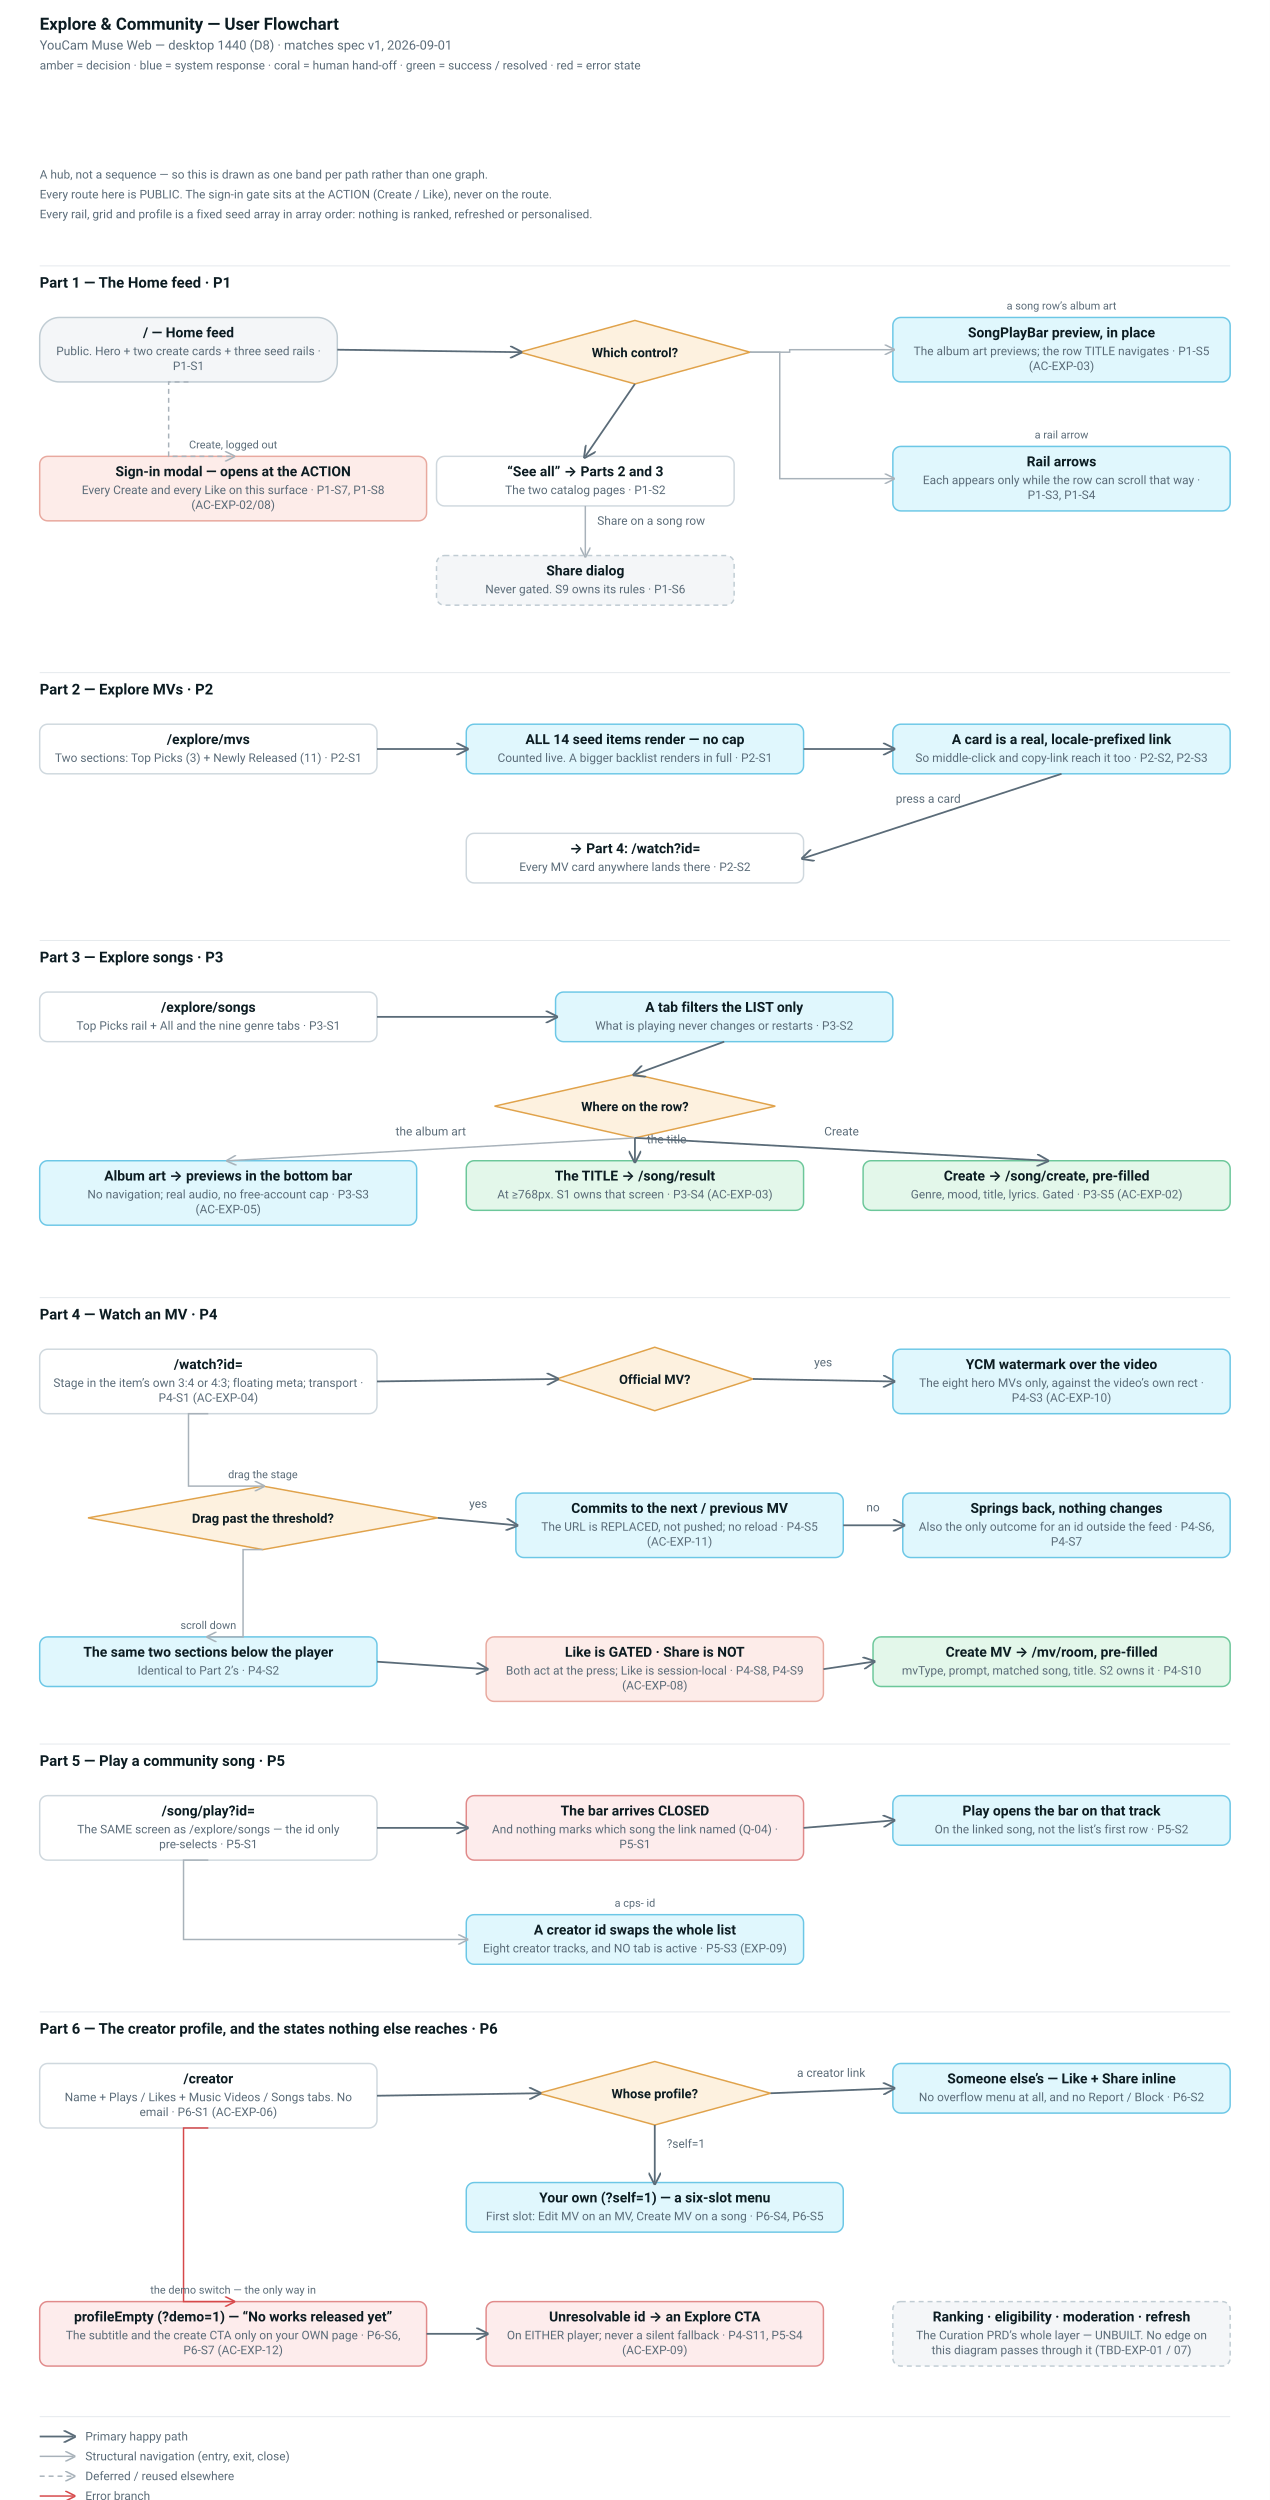
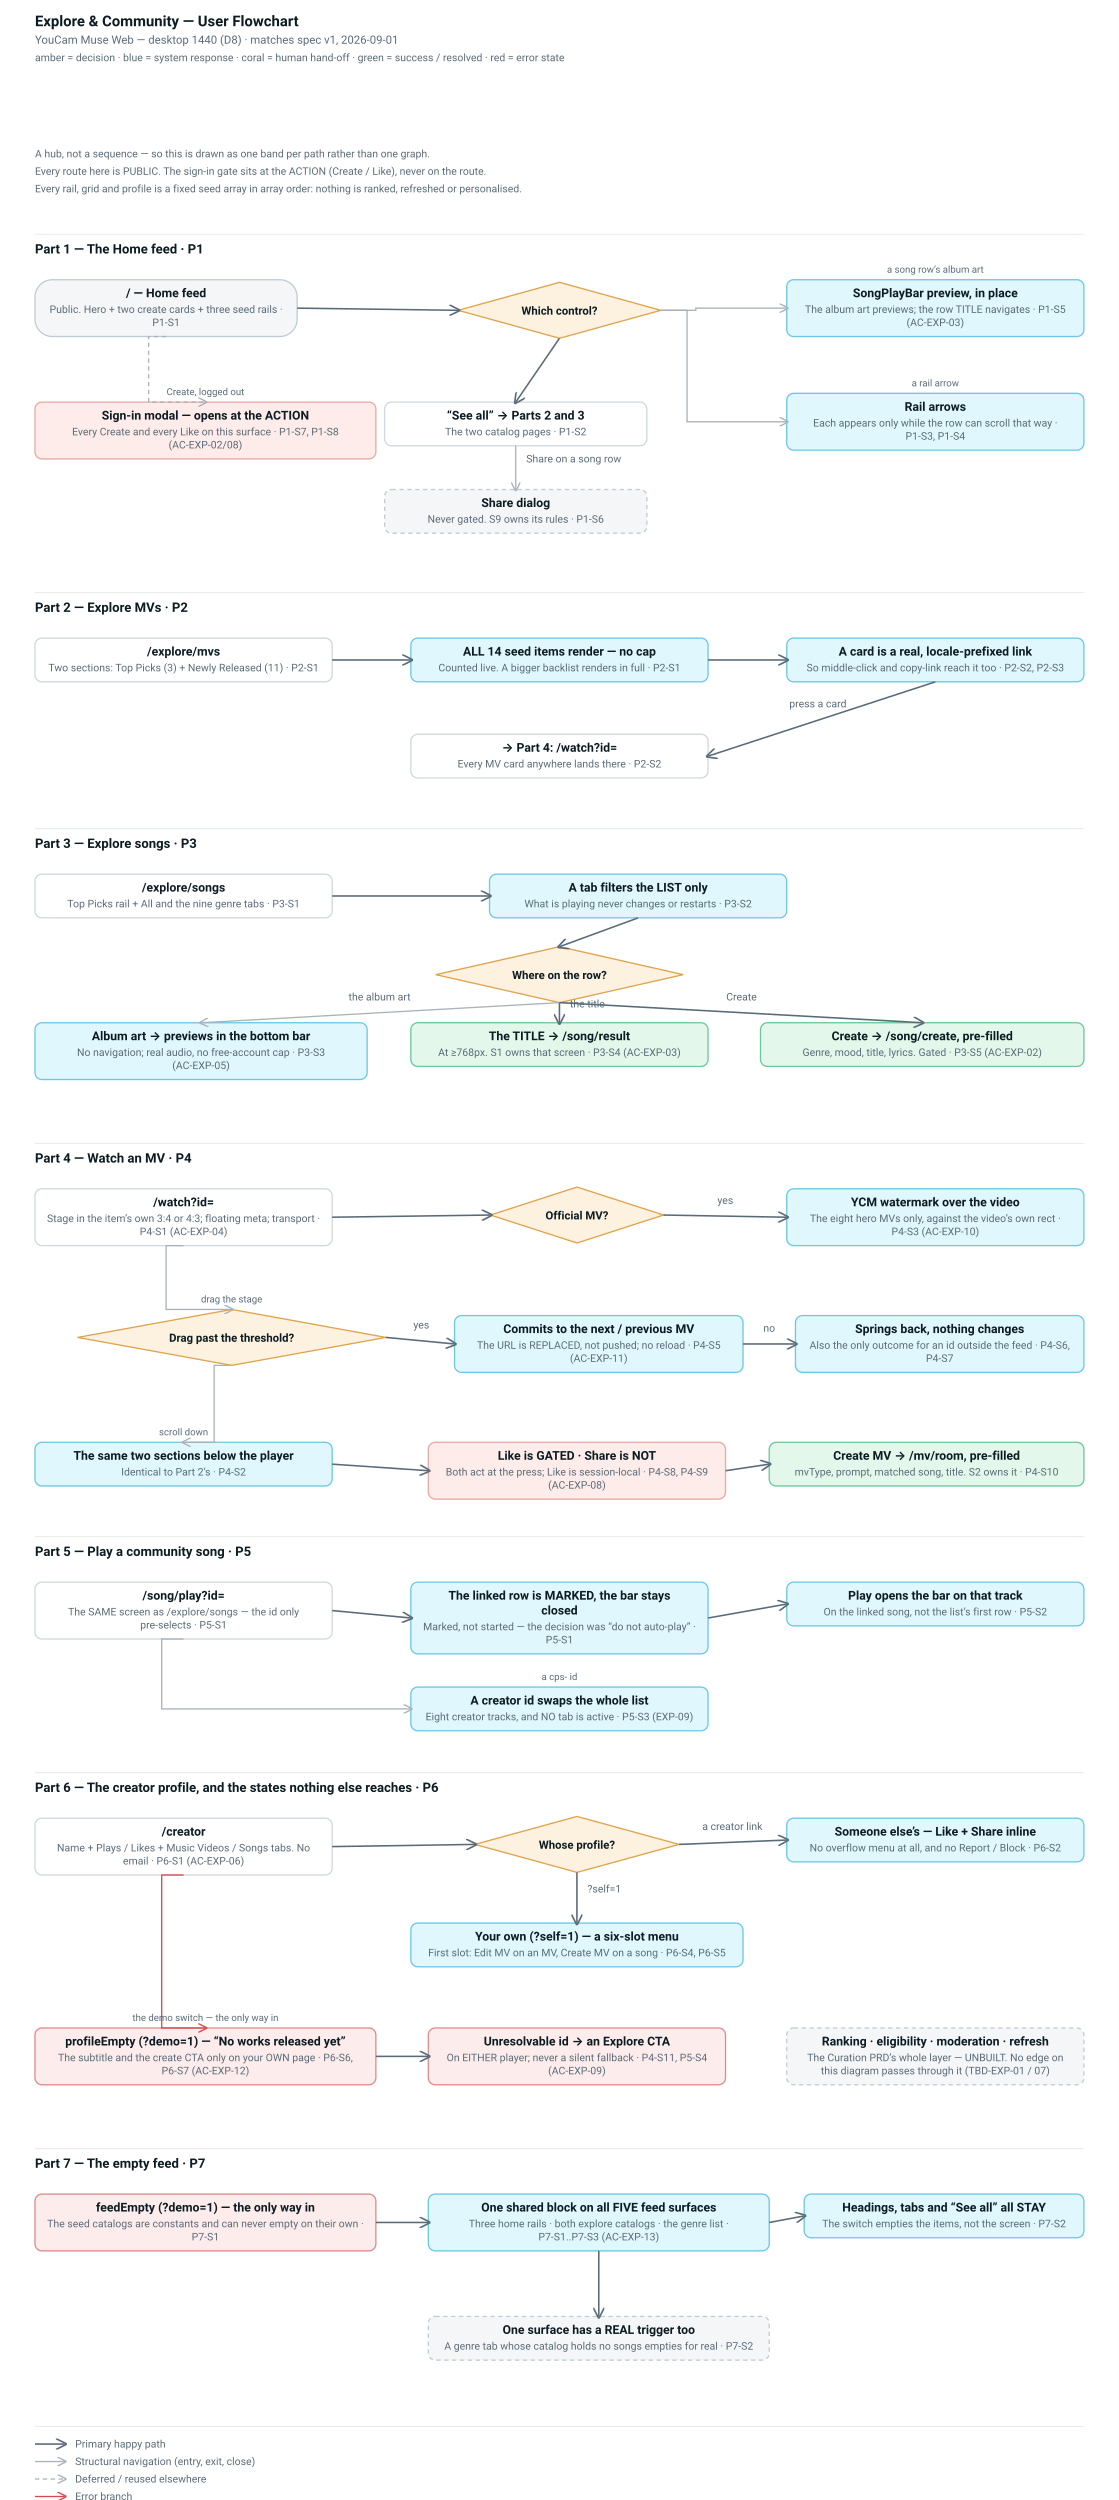
- <svg xmlns="http://www.w3.org/2000/svg" width="1280" height="2520" viewBox="0 0 1280 2520" font-family="-apple-system,BlinkMacSystemFont,'Segoe UI',Roboto,sans-serif" role="img">
+ <svg xmlns="http://www.w3.org/2000/svg" width="1280" height="2860" viewBox="0 0 1280 2860" font-family="-apple-system,BlinkMacSystemFont,'Segoe UI',Roboto,sans-serif" role="img">
  <defs>
    <marker id="fc-primary" viewBox="0 0 10 10" refX="8" refY="5" markerWidth="7" markerHeight="7" orient="auto-start-reverse">
      <path d="M0 0 L10 5 L0 10" fill="none" stroke="#5a6b78" stroke-width="1.5" />
    </marker>
    <marker id="fc-error" viewBox="0 0 10 10" refX="8" refY="5" markerWidth="7" markerHeight="7" orient="auto-start-reverse">
      <path d="M0 0 L10 5 L0 10" fill="none" stroke="#d6484a" stroke-width="1.5" />
    </marker>
    <marker id="fc-structural" viewBox="0 0 10 10" refX="8" refY="5" markerWidth="7" markerHeight="7" orient="auto-start-reverse">
      <path d="M0 0 L10 5 L0 10" fill="none" stroke="#a8b2ba" stroke-width="1.5" />
    </marker>
    <marker id="fc-deferred" viewBox="0 0 10 10" refX="8" refY="5" markerWidth="7" markerHeight="7" orient="auto-start-reverse">
      <path d="M0 0 L10 5 L0 10" fill="none" stroke="#a8b2ba" stroke-width="1.5" />
    </marker>
    <marker id="fc-retry" viewBox="0 0 10 10" refX="8" refY="5" markerWidth="7" markerHeight="7" orient="auto-start-reverse">
      <path d="M0 0 L10 5 L0 10" fill="none" stroke="#6cc7e6" stroke-width="1.5" />
    </marker>
  </defs>
-   <rect width="1280" height="2520" fill="#ffffff" />
+   <rect width="1280" height="2860" fill="#ffffff" />
  <text x="40" y="30" font-size="17" font-weight="700" fill="#0c1c22">Explore &amp; Community — User Flowchart</text>
  <text x="40" y="50" font-size="13" fill="#5a6b78">YouCam Muse Web — desktop 1440 (D8) · matches spec v1, 2026-09-01</text>
  <text x="40" y="70" font-size="12" fill="#5a6b78">amber = decision · blue = system response · coral = human hand-off · green = success / resolved · red = error state</text>
  <g transform="translate(0,80)">
    <text x="40" y="100" font-size="12" fill="#5a6b78">A hub, not a sequence — so this is drawn as one band per path rather than one graph.</text>
    <text x="40" y="120" font-size="12" fill="#5a6b78">Every route here is PUBLIC. The sign-in gate sits at the ACTION (Create / Like), never on the route.</text>
    <text x="40" y="140" font-size="12" fill="#5a6b78">Every rail, grid and profile is a fixed seed array in array order: nothing is ranked, refreshed or personalised.</text>
    <line x1="40" y1="188" x2="1240" y2="188" stroke="#e5e9ed" stroke-width="1" />
    <text x="40" y="210" font-size="15" font-weight="700" fill="#0c1c22">Part 1 — The Home feed  ·  P1</text>
    <rect x="40" y="240" width="300" height="65" rx="20" fill="#f4f6f8" stroke="#c0ccd3" stroke-width="1.5" />
    <text x="190" y="260" font-size="14" font-weight="700" fill="#0c1c22" text-anchor="middle">/ — Home feed</text>
    <text x="190" y="278" font-size="12" fill="#5a6b78" text-anchor="middle">Public. Hero + two create cards + three seed rails ·</text>
    <text x="190" y="293" font-size="12" fill="#5a6b78" text-anchor="middle">P1-S1</text>
    <polygon points="640,243 755.987,275 640,307 524.013,275" fill="#fdf1df" stroke="#e0a24a" stroke-width="1.5" />
    <text x="640" y="280" font-size="13" font-weight="700" fill="#0c1c22" text-anchor="middle">Which control?</text>
    <line x1="340" y1="272.5" x2="524.013" y2="275" stroke="#5a6b78" stroke-width="1.8" marker-end="url(#fc-primary)" />
    <rect x="900" y="240" width="340" height="65" rx="8" fill="#e0f7fd" stroke="#6cc7e6" stroke-width="1.5" />
    <text x="1070" y="260" font-size="14" font-weight="700" fill="#0c1c22" text-anchor="middle">SongPlayBar preview, in place</text>
    <text x="1070" y="278" font-size="12" fill="#5a6b78" text-anchor="middle">The album art previews; the row TITLE navigates · P1-S5</text>
    <text x="1070" y="293" font-size="12" fill="#5a6b78" text-anchor="middle">(AC-EXP-03)</text>
    <path d="M755.987 275 L795.987 275 L795.987 272.5 L900 272.5" fill="none" stroke="#a8b2ba" stroke-width="1.5" marker-end="url(#fc-structural)" />
    <text x="1070" y="232" font-size="11" fill="#5a6b78" text-anchor="middle">a song row’s album art</text>
    <rect x="440" y="380" width="300" height="50" rx="8" fill="#ffffff" stroke="#cfd8de" stroke-width="1.5" />
    <text x="590" y="400" font-size="14" font-weight="700" fill="#0c1c22" text-anchor="middle">“See all” → Parts 2 and 3</text>
    <text x="590" y="418" font-size="12" fill="#5a6b78" text-anchor="middle">The two catalog pages · P1-S2</text>
    <line x1="640" y1="307" x2="590" y2="380" stroke="#5a6b78" stroke-width="1.8" marker-end="url(#fc-primary)" />
    <rect x="900" y="370" width="340" height="65" rx="8" fill="#e0f7fd" stroke="#6cc7e6" stroke-width="1.5" />
    <text x="1070" y="390" font-size="14" font-weight="700" fill="#0c1c22" text-anchor="middle">Rail arrows</text>
    <text x="1070" y="408" font-size="12" fill="#5a6b78" text-anchor="middle">Each appears only while the row can scroll that way ·</text>
    <text x="1070" y="423" font-size="12" fill="#5a6b78" text-anchor="middle">P1-S3, P1-S4</text>
    <path d="M755.987 275 L785.987 275 L785.987 402.5 L900 402.5" fill="none" stroke="#a8b2ba" stroke-width="1.5" marker-end="url(#fc-structural)" />
    <text x="1070" y="362" font-size="11" fill="#5a6b78" text-anchor="middle">a rail arrow</text>
    <rect x="40" y="380" width="390" height="65" rx="8" fill="#fdece9" stroke="#e8a99f" stroke-width="1.5" />
    <text x="235" y="400" font-size="14" font-weight="700" fill="#0c1c22" text-anchor="middle">Sign-in modal — opens at the ACTION</text>
    <text x="235" y="418" font-size="12" fill="#5a6b78" text-anchor="middle">Every Create and every Like on this surface · P1-S7, P1-S8</text>
    <text x="235" y="433" font-size="12" fill="#5a6b78" text-anchor="middle">(AC-EXP-02/08)</text>
    <path d="M190 305 L170 305 L170 380 L235 380" fill="none" stroke="#a8b2ba" stroke-width="1.5" stroke-dasharray="5 4" marker-end="url(#fc-deferred)" />
    <text x="235" y="372" font-size="11" fill="#5a6b78" text-anchor="middle">Create, logged out</text>
    <rect x="440" y="480" width="300" height="50" rx="8" fill="#f4f6f8" stroke="#c0ccd3" stroke-width="1.5" stroke-dasharray="5 4" />
    <text x="590" y="500" font-size="14" font-weight="700" fill="#0c1c22" text-anchor="middle">Share dialog</text>
    <text x="590" y="518" font-size="12" fill="#5a6b78" text-anchor="middle">Never gated. S9 owns its rules · P1-S6</text>
    <line x1="590" y1="430" x2="590" y2="480" stroke="#a8b2ba" stroke-width="1.5" marker-end="url(#fc-structural)" />
    <text x="602" y="449" font-size="12" fill="#5a6b78" text-anchor="start">Share on a song row</text>
    <line x1="40" y1="598" x2="1240" y2="598" stroke="#e5e9ed" stroke-width="1" />
    <text x="40" y="620" font-size="15" font-weight="700" fill="#0c1c22">Part 2 — Explore MVs  ·  P2</text>
    <rect x="40" y="650" width="340" height="50" rx="8" fill="#ffffff" stroke="#cfd8de" stroke-width="1.5" />
    <text x="210" y="670" font-size="14" font-weight="700" fill="#0c1c22" text-anchor="middle">/explore/mvs</text>
    <text x="210" y="688" font-size="12" fill="#5a6b78" text-anchor="middle">Two sections: Top Picks (3) + Newly Released (11) · P2-S1</text>
    <rect x="470" y="650" width="340" height="50" rx="8" fill="#e0f7fd" stroke="#6cc7e6" stroke-width="1.5" />
    <text x="640" y="670" font-size="14" font-weight="700" fill="#0c1c22" text-anchor="middle">ALL 14 seed items render — no cap</text>
    <text x="640" y="688" font-size="12" fill="#5a6b78" text-anchor="middle">Counted live. A bigger backlist renders in full · P2-S1</text>
    <line x1="380" y1="675" x2="470" y2="675" stroke="#5a6b78" stroke-width="1.8" marker-end="url(#fc-primary)" />
    <rect x="900" y="650" width="340" height="50" rx="8" fill="#e0f7fd" stroke="#6cc7e6" stroke-width="1.5" />
    <text x="1070" y="670" font-size="14" font-weight="700" fill="#0c1c22" text-anchor="middle">A card is a real, locale-prefixed link</text>
    <text x="1070" y="688" font-size="12" fill="#5a6b78" text-anchor="middle">So middle-click and copy-link reach it too · P2-S2, P2-S3</text>
    <line x1="810" y1="675" x2="900" y2="675" stroke="#5a6b78" stroke-width="1.8" marker-end="url(#fc-primary)" />
    <rect x="470" y="760" width="340" height="50" rx="8" fill="#ffffff" stroke="#cfd8de" stroke-width="1.5" />
    <text x="640" y="780" font-size="14" font-weight="700" fill="#0c1c22" text-anchor="middle">→ Part 4: /watch?id=</text>
    <text x="640" y="798" font-size="12" fill="#5a6b78" text-anchor="middle">Every MV card anywhere lands there · P2-S2</text>
    <line x1="1070" y1="700" x2="810" y2="785" stroke="#5a6b78" stroke-width="1.8" marker-end="url(#fc-primary)" />
    <text x="935.65" y="729.193" font-size="12" fill="#5a6b78" text-anchor="middle">press a card</text>
    <line x1="40" y1="868" x2="1240" y2="868" stroke="#e5e9ed" stroke-width="1" />
    <text x="40" y="890" font-size="15" font-weight="700" fill="#0c1c22">Part 3 — Explore songs  ·  P3</text>
    <rect x="40" y="920" width="340" height="50" rx="8" fill="#ffffff" stroke="#cfd8de" stroke-width="1.5" />
    <text x="210" y="940" font-size="14" font-weight="700" fill="#0c1c22" text-anchor="middle">/explore/songs</text>
    <text x="210" y="958" font-size="12" fill="#5a6b78" text-anchor="middle">Top Picks rail + All and the nine genre tabs · P3-S1</text>
    <rect x="560" y="920" width="340" height="50" rx="8" fill="#e0f7fd" stroke="#6cc7e6" stroke-width="1.5" />
    <text x="730" y="940" font-size="14" font-weight="700" fill="#0c1c22" text-anchor="middle">A tab filters the LIST only</text>
    <text x="730" y="958" font-size="12" fill="#5a6b78" text-anchor="middle">What is playing never changes or restarts · P3-S2</text>
    <line x1="380" y1="945" x2="560" y2="945" stroke="#5a6b78" stroke-width="1.8" marker-end="url(#fc-primary)" />
    <polygon points="640,1003 781.512,1035 640,1067 498.488,1035" fill="#fdf1df" stroke="#e0a24a" stroke-width="1.5" />
    <text x="640" y="1040" font-size="13" font-weight="700" fill="#0c1c22" text-anchor="middle">Where on the row?</text>
    <line x1="730" y1="970" x2="640" y2="1003" stroke="#5a6b78" stroke-width="1.8" marker-end="url(#fc-primary)" />
    <rect x="40" y="1090" width="380" height="65" rx="8" fill="#e0f7fd" stroke="#6cc7e6" stroke-width="1.5" />
    <text x="230" y="1110" font-size="14" font-weight="700" fill="#0c1c22" text-anchor="middle">Album art → previews in the bottom bar</text>
    <text x="230" y="1128" font-size="12" fill="#5a6b78" text-anchor="middle">No navigation; real audio, no free-account cap · P3-S3</text>
    <text x="230" y="1143" font-size="12" fill="#5a6b78" text-anchor="middle">(AC-EXP-05)</text>
    <line x1="640" y1="1067" x2="230" y2="1090" stroke="#a8b2ba" stroke-width="1.5" marker-end="url(#fc-structural)" />
    <text x="434.216" y="1064.52" font-size="12" fill="#5a6b78" text-anchor="middle">the album art</text>
    <rect x="470" y="1090" width="340" height="50" rx="8" fill="#e3f7ea" stroke="#6cc79a" stroke-width="1.5" />
    <text x="640" y="1110" font-size="14" font-weight="700" fill="#0c1c22" text-anchor="middle">The TITLE → /song/result</text>
    <text x="640" y="1128" font-size="12" fill="#5a6b78" text-anchor="middle">At ≥768px. S1 owns that screen · P3-S4 (AC-EXP-03)</text>
    <line x1="640" y1="1067" x2="640" y2="1090" stroke="#5a6b78" stroke-width="1.8" marker-end="url(#fc-primary)" />
    <text x="652" y="1072.5" font-size="12" fill="#5a6b78" text-anchor="start">the title</text>
    <rect x="870" y="1090" width="370" height="50" rx="8" fill="#e3f7ea" stroke="#6cc79a" stroke-width="1.5" />
    <text x="1055" y="1110" font-size="14" font-weight="700" fill="#0c1c22" text-anchor="middle">Create → /song/create, pre-filled</text>
    <text x="1055" y="1128" font-size="12" fill="#5a6b78" text-anchor="middle">Genre, mood, title, lyrics. Gated · P3-S5 (AC-EXP-02)</text>
    <line x1="640" y1="1067" x2="1055" y2="1090" stroke="#5a6b78" stroke-width="1.8" marker-end="url(#fc-primary)" />
    <text x="848.275" y="1064.52" font-size="12" fill="#5a6b78" text-anchor="middle">Create</text>
    <line x1="40" y1="1228" x2="1240" y2="1228" stroke="#e5e9ed" stroke-width="1" />
    <text x="40" y="1250" font-size="15" font-weight="700" fill="#0c1c22">Part 4 — Watch an MV  ·  P4</text>
    <rect x="40" y="1280" width="340" height="65" rx="8" fill="#ffffff" stroke="#cfd8de" stroke-width="1.5" />
    <text x="210" y="1300" font-size="14" font-weight="700" fill="#0c1c22" text-anchor="middle">/watch?id=</text>
    <text x="210" y="1318" font-size="12" fill="#5a6b78" text-anchor="middle">Stage in the item’s own 3:4 or 4:3; floating meta; transport ·</text>
    <text x="210" y="1333" font-size="12" fill="#5a6b78" text-anchor="middle">P4-S1 (AC-EXP-04)</text>
    <polygon points="660,1278 758.975,1310 660,1342 561.025,1310" fill="#fdf1df" stroke="#e0a24a" stroke-width="1.5" />
    <text x="660" y="1315" font-size="13" font-weight="700" fill="#0c1c22" text-anchor="middle">Official MV?</text>
    <line x1="380" y1="1312.5" x2="561.025" y2="1310" stroke="#5a6b78" stroke-width="1.8" marker-end="url(#fc-primary)" />
    <rect x="900" y="1280" width="340" height="65" rx="8" fill="#e0f7fd" stroke="#6cc7e6" stroke-width="1.5" />
    <text x="1070" y="1300" font-size="14" font-weight="700" fill="#0c1c22" text-anchor="middle">YCM watermark over the video</text>
    <text x="1070" y="1318" font-size="12" fill="#5a6b78" text-anchor="middle">The eight hero MVs only, against the video’s own rect ·</text>
    <text x="1070" y="1333" font-size="12" fill="#5a6b78" text-anchor="middle">P4-S3 (AC-EXP-10)</text>
    <line x1="758.975" y1="1310" x2="900" y2="1312.5" stroke="#5a6b78" stroke-width="1.8" marker-end="url(#fc-primary)" />
    <text x="829.736" y="1297.25" font-size="12" fill="#5a6b78" text-anchor="middle">yes</text>
    <polygon points="265,1418 441.315,1450 265,1482 88.686,1450" fill="#fdf1df" stroke="#e0a24a" stroke-width="1.5" />
    <text x="265" y="1455" font-size="13" font-weight="700" fill="#0c1c22" text-anchor="middle">Drag past the threshold?</text>
    <path d="M210 1345 L190 1345 L190 1418 L265 1418" fill="none" stroke="#a8b2ba" stroke-width="1.5" marker-end="url(#fc-structural)" />
    <text x="265" y="1410" font-size="11" fill="#5a6b78" text-anchor="middle">drag the stage</text>
    <rect x="520" y="1425" width="330" height="65" rx="8" fill="#e0f7fd" stroke="#6cc7e6" stroke-width="1.5" />
    <text x="685" y="1445" font-size="14" font-weight="700" fill="#0c1c22" text-anchor="middle">Commits to the next / previous MV</text>
    <text x="685" y="1463" font-size="12" fill="#5a6b78" text-anchor="middle">The URL is REPLACED, not pushed; no reload · P4-S5</text>
    <text x="685" y="1478" font-size="12" fill="#5a6b78" text-anchor="middle">(AC-EXP-11)</text>
    <line x1="441.315" y1="1450" x2="520" y2="1457.5" stroke="#5a6b78" stroke-width="1.8" marker-end="url(#fc-primary)" />
    <text x="481.986" y="1439.81" font-size="12" fill="#5a6b78" text-anchor="middle">yes</text>
    <rect x="910" y="1425" width="330" height="65" rx="8" fill="#e0f7fd" stroke="#6cc7e6" stroke-width="1.5" />
    <text x="1075" y="1445" font-size="14" font-weight="700" fill="#0c1c22" text-anchor="middle">Springs back, nothing changes</text>
    <text x="1075" y="1463" font-size="12" fill="#5a6b78" text-anchor="middle">Also the only outcome for an id outside the feed · P4-S6,</text>
    <text x="1075" y="1478" font-size="12" fill="#5a6b78" text-anchor="middle">P4-S7</text>
    <line x1="850" y1="1457.5" x2="910" y2="1457.5" stroke="#5a6b78" stroke-width="1.8" marker-end="url(#fc-primary)" />
    <text x="880" y="1443.5" font-size="12" fill="#5a6b78" text-anchor="middle">no</text>
    <rect x="40" y="1570" width="340" height="50" rx="8" fill="#e0f7fd" stroke="#6cc7e6" stroke-width="1.5" />
    <text x="210" y="1590" font-size="14" font-weight="700" fill="#0c1c22" text-anchor="middle">The same two sections below the player</text>
    <text x="210" y="1608" font-size="12" fill="#5a6b78" text-anchor="middle">Identical to Part 2’s · P4-S2</text>
    <path d="M265 1482 L245 1482 L245 1570 L210 1570" fill="none" stroke="#a8b2ba" stroke-width="1.5" marker-end="url(#fc-structural)" />
    <text x="210" y="1562" font-size="11" fill="#5a6b78" text-anchor="middle">scroll down</text>
    <rect x="490" y="1570" width="340" height="65" rx="8" fill="#fdece9" stroke="#e8a99f" stroke-width="1.5" />
    <text x="660" y="1590" font-size="14" font-weight="700" fill="#0c1c22" text-anchor="middle">Like is GATED · Share is NOT</text>
    <text x="660" y="1608" font-size="12" fill="#5a6b78" text-anchor="middle">Both act at the press; Like is session-local · P4-S8, P4-S9</text>
    <text x="660" y="1623" font-size="12" fill="#5a6b78" text-anchor="middle">(AC-EXP-08)</text>
    <line x1="380" y1="1595" x2="490" y2="1602.5" stroke="#5a6b78" stroke-width="1.8" marker-end="url(#fc-primary)" />
    <rect x="880" y="1570" width="360" height="50" rx="8" fill="#e3f7ea" stroke="#6cc79a" stroke-width="1.5" />
    <text x="1060" y="1590" font-size="14" font-weight="700" fill="#0c1c22" text-anchor="middle">Create MV → /mv/room, pre-filled</text>
    <text x="1060" y="1608" font-size="12" fill="#5a6b78" text-anchor="middle">mvType, prompt, matched song, title. S2 owns it · P4-S10</text>
    <line x1="830" y1="1602.5" x2="880" y2="1595" stroke="#5a6b78" stroke-width="1.8" marker-end="url(#fc-primary)" />
    <line x1="40" y1="1678" x2="1240" y2="1678" stroke="#e5e9ed" stroke-width="1" />
    <text x="40" y="1700" font-size="15" font-weight="700" fill="#0c1c22">Part 5 — Play a community song  ·  P5</text>
    <rect x="40" y="1730" width="340" height="65" rx="8" fill="#ffffff" stroke="#cfd8de" stroke-width="1.5" />
    <text x="210" y="1750" font-size="14" font-weight="700" fill="#0c1c22" text-anchor="middle">/song/play?id=</text>
    <text x="210" y="1768" font-size="12" fill="#5a6b78" text-anchor="middle">The SAME screen as /explore/songs — the id only</text>
    <text x="210" y="1783" font-size="12" fill="#5a6b78" text-anchor="middle">pre-selects · P5-S1</text>
-     <rect x="470" y="1730" width="340" height="65" rx="8" fill="#fdecec" stroke="#e08a8a" stroke-width="1.5" />
-     <text x="640" y="1750" font-size="14" font-weight="700" fill="#0c1c22" text-anchor="middle">The bar arrives CLOSED</text>
-     <text x="640" y="1768" font-size="12" fill="#5a6b78" text-anchor="middle">And nothing marks which song the link named (Q-04) ·</text>
-     <text x="640" y="1783" font-size="12" fill="#5a6b78" text-anchor="middle">P5-S1</text>
-     <line x1="380" y1="1762.5" x2="470" y2="1762.5" stroke="#5a6b78" stroke-width="1.8" marker-end="url(#fc-primary)" />
+     <rect x="470" y="1730" width="340" height="82" rx="8" fill="#e0f7fd" stroke="#6cc7e6" stroke-width="1.5" />
+     <text x="640" y="1750" font-size="14" font-weight="700" fill="#0c1c22" text-anchor="middle">The linked row is MARKED, the bar stays</text>
+     <text x="640" y="1767" font-size="14" font-weight="700" fill="#0c1c22" text-anchor="middle">closed</text>
+     <text x="640" y="1785" font-size="12" fill="#5a6b78" text-anchor="middle">Marked, not started — the decision was “do not auto-play” ·</text>
+     <text x="640" y="1800" font-size="12" fill="#5a6b78" text-anchor="middle">P5-S1</text>
+     <line x1="380" y1="1762.5" x2="470" y2="1771" stroke="#5a6b78" stroke-width="1.8" marker-end="url(#fc-primary)" />
    <rect x="900" y="1730" width="340" height="50" rx="8" fill="#e0f7fd" stroke="#6cc7e6" stroke-width="1.5" />
    <text x="1070" y="1750" font-size="14" font-weight="700" fill="#0c1c22" text-anchor="middle">Play opens the bar on that track</text>
    <text x="1070" y="1768" font-size="12" fill="#5a6b78" text-anchor="middle">On the linked song, not the list’s first row · P5-S2</text>
-     <line x1="810" y1="1762.5" x2="900" y2="1755" stroke="#5a6b78" stroke-width="1.8" marker-end="url(#fc-primary)" />
+     <line x1="810" y1="1771" x2="900" y2="1755" stroke="#5a6b78" stroke-width="1.8" marker-end="url(#fc-primary)" />
    <rect x="470" y="1850" width="340" height="50" rx="8" fill="#e0f7fd" stroke="#6cc7e6" stroke-width="1.5" />
    <text x="640" y="1870" font-size="14" font-weight="700" fill="#0c1c22" text-anchor="middle">A creator id swaps the whole list</text>
    <text x="640" y="1888" font-size="12" fill="#5a6b78" text-anchor="middle">Eight creator tracks, and NO tab is active · P5-S3 (EXP-09)</text>
    <path d="M210 1795 L185 1795 L185 1875 L470 1875" fill="none" stroke="#a8b2ba" stroke-width="1.5" marker-end="url(#fc-structural)" />
    <text x="640" y="1842" font-size="11" fill="#5a6b78" text-anchor="middle">a cps- id</text>
    <line x1="40" y1="1948" x2="1240" y2="1948" stroke="#e5e9ed" stroke-width="1" />
    <text x="40" y="1970" font-size="15" font-weight="700" fill="#0c1c22">Part 6 — The creator profile, and the states nothing else reaches  ·  P6</text>
    <rect x="40" y="2000" width="340" height="65" rx="8" fill="#ffffff" stroke="#cfd8de" stroke-width="1.5" />
    <text x="210" y="2020" font-size="14" font-weight="700" fill="#0c1c22" text-anchor="middle">/creator</text>
    <text x="210" y="2038" font-size="12" fill="#5a6b78" text-anchor="middle">Name + Plays / Likes + Music Videos / Songs tabs. No</text>
    <text x="210" y="2053" font-size="12" fill="#5a6b78" text-anchor="middle">email · P6-S1 (AC-EXP-06)</text>
    <polygon points="660,1998 776.766,2030 660,2062 543.234,2030" fill="#fdf1df" stroke="#e0a24a" stroke-width="1.5" />
    <text x="660" y="2035" font-size="13" font-weight="700" fill="#0c1c22" text-anchor="middle">Whose profile?</text>
    <line x1="380" y1="2032.5" x2="543.234" y2="2030" stroke="#5a6b78" stroke-width="1.8" marker-end="url(#fc-primary)" />
    <rect x="900" y="2000" width="340" height="50" rx="8" fill="#e0f7fd" stroke="#6cc7e6" stroke-width="1.5" />
    <text x="1070" y="2020" font-size="14" font-weight="700" fill="#0c1c22" text-anchor="middle">Someone else’s — Like + Share inline</text>
    <text x="1070" y="2038" font-size="12" fill="#5a6b78" text-anchor="middle">No overflow menu at all, and no Report / Block · P6-S2</text>
    <line x1="776.766" y1="2030" x2="900" y2="2025" stroke="#5a6b78" stroke-width="1.8" marker-end="url(#fc-primary)" />
    <text x="837.815" y="2013.51" font-size="12" fill="#5a6b78" text-anchor="middle">a creator link</text>
    <rect x="470" y="2120" width="380" height="50" rx="8" fill="#e0f7fd" stroke="#6cc7e6" stroke-width="1.5" />
    <text x="660" y="2140" font-size="14" font-weight="700" fill="#0c1c22" text-anchor="middle">Your own (?self=1) — a six-slot menu</text>
    <text x="660" y="2158" font-size="12" fill="#5a6b78" text-anchor="middle">First slot: Edit MV on an MV, Create MV on a song · P6-S4, P6-S5</text>
    <line x1="660" y1="2062" x2="660" y2="2120" stroke="#5a6b78" stroke-width="1.8" marker-end="url(#fc-primary)" />
    <text x="672" y="2085" font-size="12" fill="#5a6b78" text-anchor="start">?self=1</text>
    <rect x="40" y="2240" width="390" height="65" rx="8" fill="#fdecec" stroke="#e08a8a" stroke-width="1.5" />
    <text x="235" y="2260" font-size="14" font-weight="700" fill="#0c1c22" text-anchor="middle">profileEmpty (?demo=1) — “No works released yet”</text>
    <text x="235" y="2278" font-size="12" fill="#5a6b78" text-anchor="middle">The subtitle and the create CTA only on your OWN page · P6-S6,</text>
    <text x="235" y="2293" font-size="12" fill="#5a6b78" text-anchor="middle">P6-S7 (AC-EXP-12)</text>
    <path d="M210 2065 L185 2065 L185 2240 L235 2240" fill="none" stroke="#d6484a" stroke-width="1.5" marker-end="url(#fc-error)" />
    <text x="235" y="2232" font-size="11" fill="#5a6b78" text-anchor="middle">the demo switch — the only way in</text>
    <rect x="490" y="2240" width="340" height="65" rx="8" fill="#fdecec" stroke="#e08a8a" stroke-width="1.5" />
    <text x="660" y="2260" font-size="14" font-weight="700" fill="#0c1c22" text-anchor="middle">Unresolvable id → an Explore CTA</text>
    <text x="660" y="2278" font-size="12" fill="#5a6b78" text-anchor="middle">On EITHER player; never a silent fallback · P4-S11, P5-S4</text>
    <text x="660" y="2293" font-size="12" fill="#5a6b78" text-anchor="middle">(AC-EXP-09)</text>
    <line x1="430" y1="2272.5" x2="490" y2="2272.5" stroke="#5a6b78" stroke-width="1.8" marker-end="url(#fc-primary)" />
    <rect x="900" y="2240" width="340" height="65" rx="8" fill="#f4f6f8" stroke="#c0ccd3" stroke-width="1.5" stroke-dasharray="5 4" />
    <text x="1070" y="2260" font-size="14" font-weight="700" fill="#0c1c22" text-anchor="middle">Ranking · eligibility · moderation · refresh</text>
    <text x="1070" y="2278" font-size="12" fill="#5a6b78" text-anchor="middle">The Curation PRD’s whole layer — UNBUILT. No edge on</text>
    <text x="1070" y="2293" font-size="12" fill="#5a6b78" text-anchor="middle">this diagram passes through it (TBD-EXP-01 / 07)</text>
-     <line x1="40" y1="2356" x2="1240" y2="2356" stroke="#e5e9ed" stroke-width="1" />
-     <line x1="40" y1="2376" x2="74" y2="2376" stroke="#5a6b78" stroke-width="1.8" marker-end="url(#fc-primary)" />
-     <text x="86" y="2380" font-size="12" fill="#5a6b78">Primary happy path</text>
-     <line x1="40" y1="2396" x2="74" y2="2396" stroke="#a8b2ba" stroke-width="1.5" marker-end="url(#fc-structural)" />
-     <text x="86" y="2400" font-size="12" fill="#5a6b78">Structural navigation (entry, exit, close)</text>
-     <line x1="40" y1="2416" x2="74" y2="2416" stroke="#a8b2ba" stroke-width="1.5" stroke-dasharray="5 4" marker-end="url(#fc-deferred)" />
-     <text x="86" y="2420" font-size="12" fill="#5a6b78">Deferred / reused elsewhere</text>
-     <line x1="40" y1="2436" x2="74" y2="2436" stroke="#d6484a" stroke-width="1.5" marker-end="url(#fc-error)" />
-     <text x="86" y="2440" font-size="12" fill="#5a6b78">Error branch</text>
+     <line x1="40" y1="2378" x2="1240" y2="2378" stroke="#e5e9ed" stroke-width="1" />
+     <text x="40" y="2400" font-size="15" font-weight="700" fill="#0c1c22">Part 7 — The empty feed  ·  P7</text>
+     <rect x="40" y="2430" width="390" height="65" rx="8" fill="#fdecec" stroke="#e08a8a" stroke-width="1.5" />
+     <text x="235" y="2450" font-size="14" font-weight="700" fill="#0c1c22" text-anchor="middle">feedEmpty (?demo=1) — the only way in</text>
+     <text x="235" y="2468" font-size="12" fill="#5a6b78" text-anchor="middle">The seed catalogs are constants and can never empty on their own ·</text>
+     <text x="235" y="2483" font-size="12" fill="#5a6b78" text-anchor="middle">P7-S1</text>
+     <rect x="490" y="2430" width="390" height="65" rx="8" fill="#e0f7fd" stroke="#6cc7e6" stroke-width="1.5" />
+     <text x="685" y="2450" font-size="14" font-weight="700" fill="#0c1c22" text-anchor="middle">One shared block on all FIVE feed surfaces</text>
+     <text x="685" y="2468" font-size="12" fill="#5a6b78" text-anchor="middle">Three home rails · both explore catalogs · the genre list ·</text>
+     <text x="685" y="2483" font-size="12" fill="#5a6b78" text-anchor="middle">P7-S1..P7-S3 (AC-EXP-13)</text>
+     <line x1="430" y1="2462.5" x2="490" y2="2462.5" stroke="#5a6b78" stroke-width="1.8" marker-end="url(#fc-primary)" />
+     <rect x="920" y="2430" width="320" height="50" rx="8" fill="#e0f7fd" stroke="#6cc7e6" stroke-width="1.5" />
+     <text x="1080" y="2450" font-size="14" font-weight="700" fill="#0c1c22" text-anchor="middle">Headings, tabs and “See all” all STAY</text>
+     <text x="1080" y="2468" font-size="12" fill="#5a6b78" text-anchor="middle">The switch empties the items, not the screen · P7-S2</text>
+     <line x1="880" y1="2462.5" x2="920" y2="2455" stroke="#5a6b78" stroke-width="1.8" marker-end="url(#fc-primary)" />
+     <rect x="490" y="2570" width="390" height="50" rx="8" fill="#f4f6f8" stroke="#c0ccd3" stroke-width="1.5" stroke-dasharray="5 4" />
+     <text x="685" y="2590" font-size="14" font-weight="700" fill="#0c1c22" text-anchor="middle">One surface has a REAL trigger too</text>
+     <text x="685" y="2608" font-size="12" fill="#5a6b78" text-anchor="middle">A genre tab whose catalog holds no songs empties for real · P7-S2</text>
+     <line x1="685" y1="2495" x2="685" y2="2570" stroke="#5a6b78" stroke-width="1.8" marker-end="url(#fc-primary)" />
+     <line x1="40" y1="2696" x2="1240" y2="2696" stroke="#e5e9ed" stroke-width="1" />
+     <line x1="40" y1="2716" x2="74" y2="2716" stroke="#5a6b78" stroke-width="1.8" marker-end="url(#fc-primary)" />
+     <text x="86" y="2720" font-size="12" fill="#5a6b78">Primary happy path</text>
+     <line x1="40" y1="2736" x2="74" y2="2736" stroke="#a8b2ba" stroke-width="1.5" marker-end="url(#fc-structural)" />
+     <text x="86" y="2740" font-size="12" fill="#5a6b78">Structural navigation (entry, exit, close)</text>
+     <line x1="40" y1="2756" x2="74" y2="2756" stroke="#a8b2ba" stroke-width="1.5" stroke-dasharray="5 4" marker-end="url(#fc-deferred)" />
+     <text x="86" y="2760" font-size="12" fill="#5a6b78">Deferred / reused elsewhere</text>
+     <line x1="40" y1="2776" x2="74" y2="2776" stroke="#d6484a" stroke-width="1.5" marker-end="url(#fc-error)" />
+     <text x="86" y="2780" font-size="12" fill="#5a6b78">Error branch</text>
  </g>
</svg>
